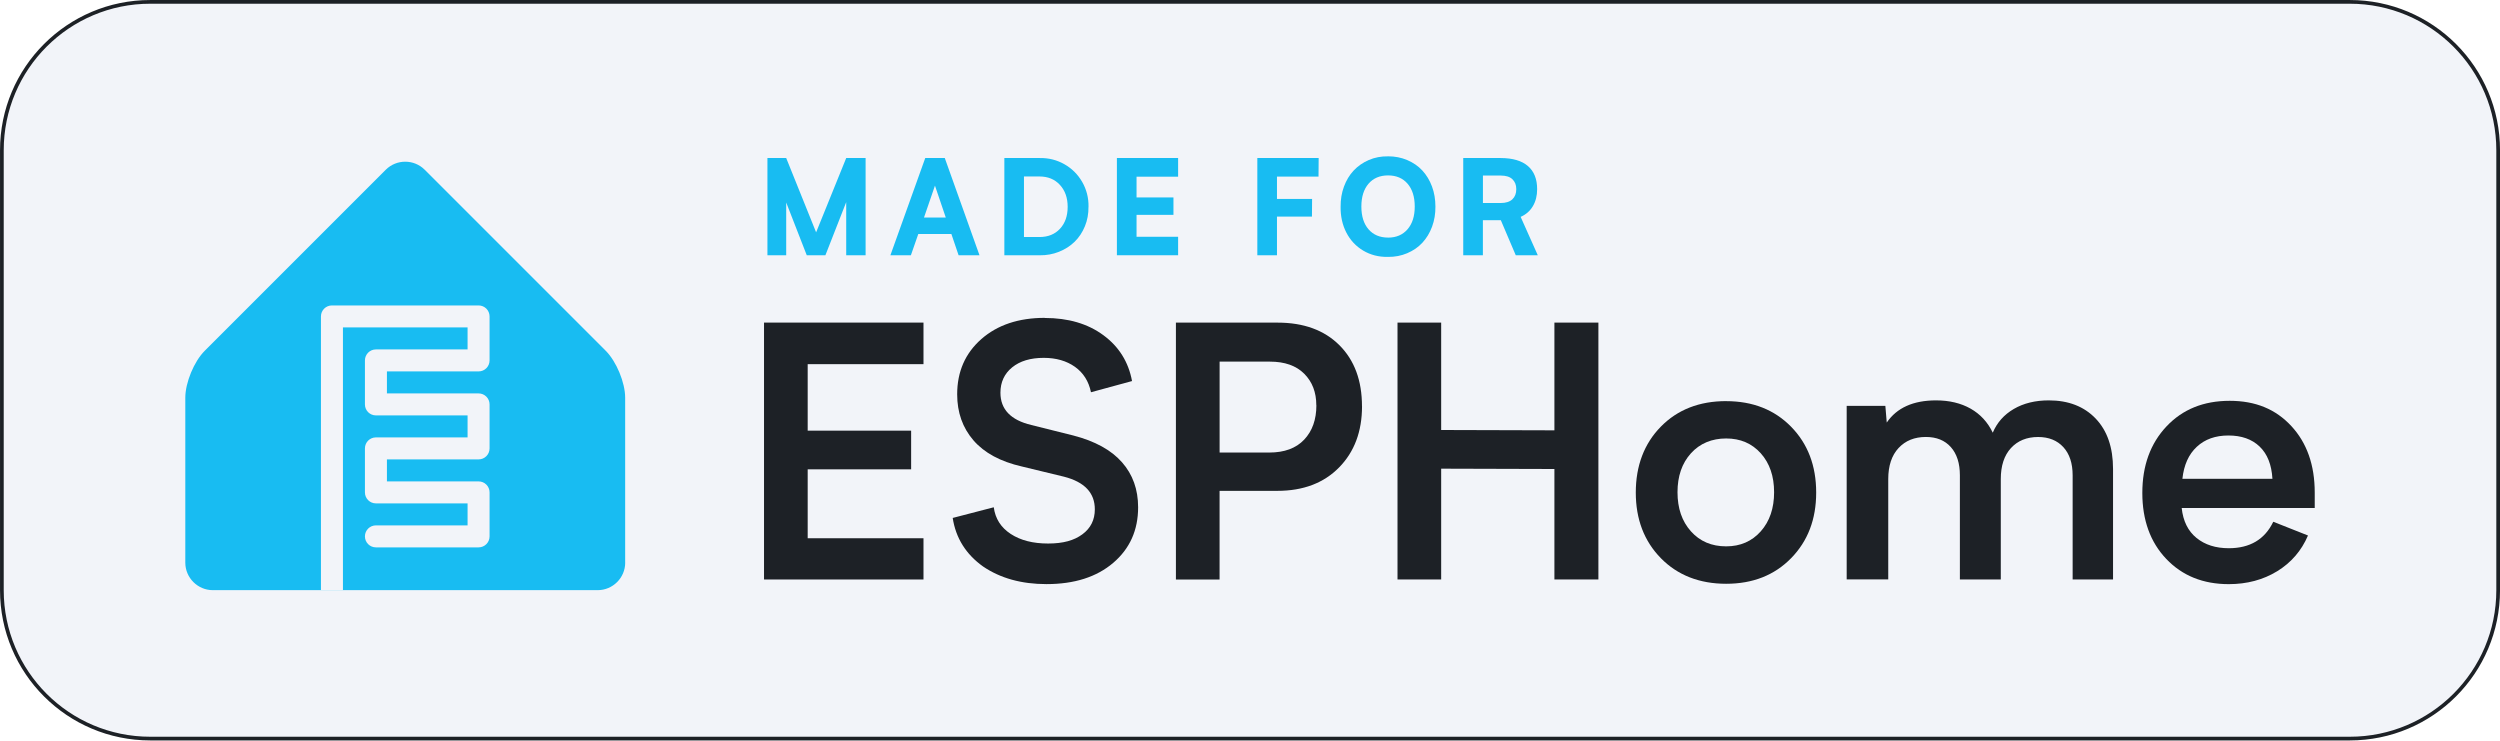
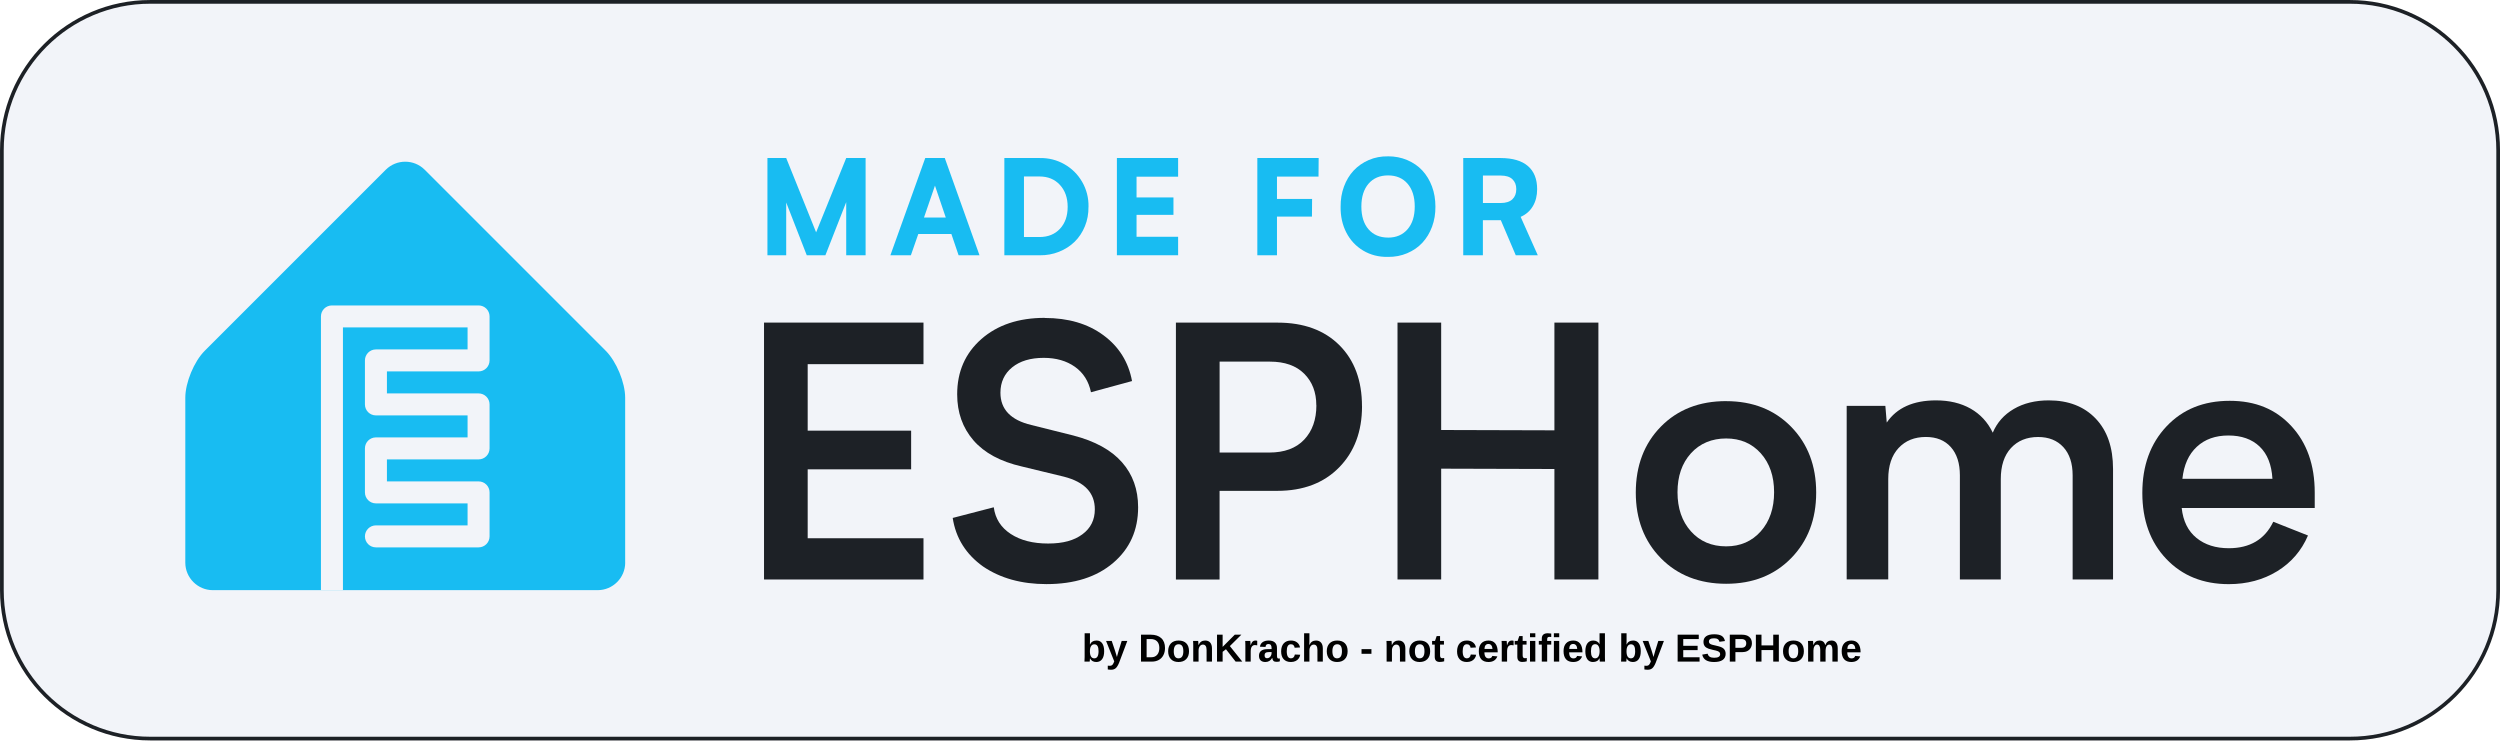
- <svg xmlns="http://www.w3.org/2000/svg" id="Layer_2" data-name="Layer 2" viewBox="0 0 681.98 201.98">
-   <defs>
-     <style>
+ <svg xmlns="http://www.w3.org/2000/svg" id="Layer_2" data-name="Layer 2" viewBox="0 0 681.98 201.98" version="1.1">
+   <defs id="defs1">
+     <style id="style1">
      .cls-1 {
        fill: none;
        stroke: #1d2126;
        stroke-miterlimit: 10;
        stroke-width: 1.01px;
      }

      .cls-2 {
        fill: #1d2126;
      }

      .cls-2, .cls-3, .cls-4 {
        stroke-width: 0px;
      }

      .cls-3 {
        fill: #f2f4f9;
      }

      .cls-4 {
        fill: #18bcf2;
      }
    </style>
  </defs>
  <g id="Layer_1-2" data-name="Layer 1">
-     <g>
-       <g>
-         <rect class="cls-3" x=".51" y=".51" width="680.97" height="200.97" rx="40.48" ry="40.48" />
-         <rect class="cls-1" x=".51" y=".51" width="680.97" height="200.97" rx="40.48" ry="40.48" />
+     <g id="g18">
+       <g id="g2">
+         <rect class="cls-3" x=".51" y=".51" width="680.97" height="200.97" rx="40.48" ry="40.48" id="rect1" />
+         <rect class="cls-1" x=".51" y=".51" width="680.97" height="200.97" rx="40.48" ry="40.48" id="rect2" />
      </g>
-       <g>
-         <path class="cls-4" d="M236.13,43.11v26.53h-5.29v-14.5l-5.68,14.5h-5.08l-5.61-14.4v14.4h-5.12v-26.53h5.12l8.16,20.27,8.21-20.27h5.29Z" />
-         <path class="cls-4" d="M259.54,63.84h-9.04l-2.02,5.8h-5.59l9.51-26.53h5.33l9.47,26.53h-5.7l-1.97-5.8ZM258,59.34l-2.95-8.7-2.99,8.7h5.94Z" />
-         <path class="cls-4" d="M296.93,56.42c.02,1.89-.3,3.66-.98,5.31s-1.61,3.06-2.8,4.22-2.61,2.07-4.26,2.73-3.4.98-5.26.96h-9.65v-26.53h9.65c2.43-.04,4.66.52,6.71,1.68s3.67,2.76,4.86,4.82,1.78,4.33,1.74,6.81ZM291.25,56.42c0-2.46-.71-4.46-2.12-5.99s-3.27-2.29-5.58-2.29h-4.22v16.52h4.22c2.34,0,4.21-.75,5.61-2.26s2.09-3.5,2.09-5.99Z" />
-         <path class="cls-4" d="M321.38,64.59v5.04h-16.7v-26.53h16.7v5.1h-11.34v5.66h10.07v4.75h-10.07v5.98h11.34Z" />
-         <path class="cls-4" d="M348.35,48.17v6.1h9.58l-.04,4.82h-9.54v10.55h-5.36v-26.53h16.73l-.04,5.06h-11.34Z" />
-         <path class="cls-4" d="M378.62,42.64c1.9,0,3.66.34,5.27,1.03s2.99,1.63,4.11,2.84,2,2.66,2.63,4.35.94,3.52.94,5.49c.02,1.95-.28,3.77-.91,5.48s-1.52,3.17-2.65,4.39-2.52,2.17-4.15,2.86-3.39,1.03-5.27,1c-2.5.04-4.74-.54-6.72-1.72s-3.52-2.82-4.6-4.92-1.6-4.45-1.56-7.05c-.02-1.95.28-3.77.91-5.48s1.51-3.18,2.65-4.39,2.51-2.17,4.13-2.87,3.37-1.03,5.23-1ZM378.65,64.82c2.24,0,4.01-.76,5.32-2.28s1.96-3.58,1.96-6.2-.65-4.71-1.95-6.22-3.08-2.27-5.33-2.27-4.03.76-5.33,2.27-1.95,3.59-1.95,6.22.65,4.71,1.95,6.21,3.08,2.26,5.33,2.26Z" />
-         <path class="cls-4" d="M419.5,69.64h-6.01l-4.08-9.58h-4.89v9.58h-5.36v-26.53h10.21c3.28.01,5.76.74,7.44,2.19s2.51,3.55,2.51,6.3c0,1.79-.39,3.34-1.17,4.65s-1.89,2.28-3.33,2.91l4.68,10.48ZM413.63,51.6c0-1.15-.36-2.05-1.07-2.72s-1.78-.99-3.18-.99h-4.85v7.49h4.85c1.41,0,2.47-.34,3.18-1.01s1.07-1.6,1.07-2.77Z" />
+       <g id="g8">
+         <path class="cls-4" d="M236.13,43.11v26.53h-5.29v-14.5l-5.68,14.5h-5.08l-5.61-14.4v14.4h-5.12v-26.53h5.12l8.16,20.27,8.21-20.27h5.29Z" id="path2" />
+         <path class="cls-4" d="M259.54,63.84h-9.04l-2.02,5.8h-5.59l9.51-26.53h5.33l9.47,26.53h-5.7l-1.97-5.8ZM258,59.34l-2.95-8.7-2.99,8.7h5.94Z" id="path3" />
+         <path class="cls-4" d="M296.93,56.42c.02,1.89-.3,3.66-.98,5.31s-1.61,3.06-2.8,4.22-2.61,2.07-4.26,2.73-3.4.98-5.26.96h-9.65v-26.53h9.65c2.43-.04,4.66.52,6.71,1.68s3.67,2.76,4.86,4.82,1.78,4.33,1.74,6.81ZM291.25,56.42c0-2.46-.71-4.46-2.12-5.99s-3.27-2.29-5.58-2.29h-4.22v16.52h4.22c2.34,0,4.21-.75,5.61-2.26s2.09-3.5,2.09-5.99Z" id="path4" />
+         <path class="cls-4" d="M321.38,64.59v5.04h-16.7v-26.53h16.7v5.1h-11.34v5.66h10.07v4.75h-10.07v5.98h11.34Z" id="path5" />
+         <path class="cls-4" d="M348.35,48.17v6.1h9.58l-.04,4.82h-9.54v10.55h-5.36v-26.53h16.73l-.04,5.06h-11.34Z" id="path6" />
+         <path class="cls-4" d="M378.62,42.64c1.9,0,3.66.34,5.27,1.03s2.99,1.63,4.11,2.84,2,2.66,2.63,4.35.94,3.52.94,5.49c.02,1.95-.28,3.77-.91,5.48s-1.52,3.17-2.65,4.39-2.52,2.17-4.15,2.86-3.39,1.03-5.27,1c-2.5.04-4.74-.54-6.72-1.72s-3.52-2.82-4.6-4.92-1.6-4.45-1.56-7.05c-.02-1.95.28-3.77.91-5.48s1.51-3.18,2.65-4.39,2.51-2.17,4.13-2.87,3.37-1.03,5.23-1ZM378.65,64.82c2.24,0,4.01-.76,5.32-2.28s1.96-3.58,1.96-6.2-.65-4.71-1.95-6.22-3.08-2.27-5.33-2.27-4.03.76-5.33,2.27-1.95,3.59-1.95,6.22.65,4.71,1.95,6.21,3.08,2.26,5.33,2.26Z" id="path7" />
+         <path class="cls-4" d="M419.5,69.64h-6.01l-4.08-9.58h-4.89v9.58h-5.36v-26.53h10.21c3.28.01,5.76.74,7.44,2.19s2.51,3.55,2.51,6.3c0,1.79-.39,3.34-1.17,4.65s-1.89,2.28-3.33,2.91l4.68,10.48ZM413.63,51.6c0-1.15-.36-2.05-1.07-2.72s-1.78-.99-3.18-.99h-4.85v7.49h4.85c1.41,0,2.47-.34,3.18-1.01s1.07-1.6,1.07-2.77Z" id="path8" />
      </g>
-       <g>
-         <path class="cls-2" d="M251.92,146.83v11.25h-43.5v-70.08h43.5v11.34h-31.59v18.14h28.22v10.55h-28.22v18.8h31.59Z" />
-         <path class="cls-2" d="M285,86.74c6.41,0,11.73,1.56,15.98,4.69,4.25,3.12,6.86,7.3,7.83,12.52l-11.2,3.05c-.62-3-2.09-5.31-4.38-6.94-2.3-1.62-5.13-2.44-8.51-2.44-3.62,0-6.5.87-8.62,2.6s-3.19,4.04-3.19,6.91c0,4.53,2.81,7.47,8.44,8.81l11.44,2.86c5.91,1.53,10.33,3.96,13.27,7.29s4.41,7.43,4.41,12.3c0,6.25-2.27,11.3-6.8,15.16-4.53,3.86-10.59,5.79-18.19,5.79-6.84,0-12.62-1.61-17.34-4.83-4.66-3.34-7.41-7.75-8.25-13.22l11.2-2.91c.41,3.09,1.95,5.52,4.62,7.27,2.67,1.75,6.07,2.62,10.2,2.62s7.09-.84,9.35-2.51c2.27-1.67,3.4-3.94,3.4-6.82,0-4.5-2.81-7.47-8.44-8.91l-11.44-2.77c-5.88-1.34-10.29-3.73-13.24-7.15s-4.43-7.6-4.43-12.54c0-6.19,2.2-11.21,6.59-15.07,4.39-3.86,10.16-5.79,17.32-5.79Z" />
-         <path class="cls-2" d="M371.55,110.83c0,6.88-2.09,12.44-6.26,16.69-4.17,4.25-9.79,6.38-16.85,6.38h-15.75v24.19h-11.91v-70.08h27.75c7.12,0,12.74,2.06,16.85,6.16,4.11,4.11,6.16,9.66,6.16,16.66ZM359.08,110.55c0-3.53-1.1-6.4-3.3-8.6s-5.32-3.3-9.35-3.3h-13.73v24.8h13.55c4.12,0,7.3-1.17,9.52-3.52s3.33-5.47,3.33-9.38Z" />
-         <path class="cls-2" d="M381.23,88h11.91v29.3l30.89.09v-29.39h12v70.08h-12v-30.14l-30.89-.09v30.23h-11.91v-70.08Z" />
-         <path class="cls-2" d="M470.88,109.43c7.25,0,13.16,2.33,17.72,6.98,4.56,4.66,6.84,10.64,6.84,17.95s-2.28,13.25-6.84,17.91c-4.56,4.66-10.47,6.98-17.72,6.98s-13.25-2.33-17.81-6.98c-4.56-4.66-6.84-10.62-6.84-17.91s2.28-13.34,6.84-17.98,10.5-6.96,17.81-6.96ZM470.88,149.04c3.88,0,7.02-1.37,9.45-4.1,2.42-2.73,3.63-6.29,3.63-10.66s-1.21-7.91-3.63-10.62c-2.42-2.7-5.57-4.05-9.45-4.05s-7.17,1.35-9.61,4.05c-2.44,2.7-3.66,6.24-3.66,10.62s1.22,7.93,3.66,10.66c2.44,2.73,5.64,4.1,9.61,4.1Z" />
-         <path class="cls-2" d="M576.42,127.94v30.14h-11.02v-28.41c0-3.28-.84-5.84-2.53-7.69-1.69-1.84-3.98-2.77-6.89-2.77-3.09,0-5.56,1.01-7.41,3.02s-2.77,4.84-2.77,8.46v27.38h-11.16v-28.41c0-3.28-.82-5.84-2.46-7.69-1.64-1.84-3.91-2.77-6.82-2.77-3.09,0-5.58,1.01-7.45,3.02s-2.81,4.84-2.81,8.46v27.38h-11.34v-47.34h10.55l.38,4.55c2.75-4.03,7.23-6.05,13.45-6.05,3.62,0,6.77.75,9.42,2.25s4.67,3.69,6.05,6.56c1.16-2.75,3.07-4.91,5.74-6.47,2.67-1.56,5.85-2.34,9.54-2.34,5.38,0,9.64,1.66,12.8,4.97,3.16,3.31,4.73,7.89,4.73,13.73Z" />
-         <path class="cls-2" d="M631.43,138.58h-36.28c.38,3.56,1.72,6.28,4.03,8.16s5.25,2.81,8.81,2.81c5.78,0,9.83-2.41,12.14-7.22l9.47,3.75c-1.78,4.16-4.59,7.41-8.41,9.75s-8.23,3.52-13.2,3.52c-7,0-12.68-2.29-17.04-6.87-4.36-4.58-6.54-10.59-6.54-18.02s2.2-13.48,6.59-18.14c4.39-4.66,10.13-6.98,17.23-6.98s12.58,2.3,16.83,6.89,6.38,10.64,6.38,18.14v4.22ZM595.34,130.61h24.56c-.22-3.84-1.38-6.77-3.49-8.79s-4.95-3.02-8.51-3.02-6.41,1.02-8.62,3.07c-2.22,2.05-3.53,4.96-3.94,8.74Z" />
+       <g id="g15">
+         <path class="cls-2" d="M251.92,146.83v11.25h-43.5v-70.08h43.5v11.34h-31.59v18.14h28.22v10.55h-28.22v18.8h31.59Z" id="path9" />
+         <path class="cls-2" d="M285,86.74c6.41,0,11.73,1.56,15.98,4.69,4.25,3.12,6.86,7.3,7.83,12.52l-11.2,3.05c-.62-3-2.09-5.31-4.38-6.94-2.3-1.62-5.13-2.44-8.51-2.44-3.62,0-6.5.87-8.62,2.6s-3.19,4.04-3.19,6.91c0,4.53,2.81,7.47,8.44,8.81l11.44,2.86c5.91,1.53,10.33,3.96,13.27,7.29s4.41,7.43,4.41,12.3c0,6.25-2.27,11.3-6.8,15.16-4.53,3.86-10.59,5.79-18.19,5.79-6.84,0-12.62-1.61-17.34-4.83-4.66-3.34-7.41-7.75-8.25-13.22l11.2-2.91c.41,3.09,1.95,5.52,4.62,7.27,2.67,1.75,6.07,2.62,10.2,2.62s7.09-.84,9.35-2.51c2.27-1.67,3.4-3.94,3.4-6.82,0-4.5-2.81-7.47-8.44-8.91l-11.44-2.77c-5.88-1.34-10.29-3.73-13.24-7.15s-4.43-7.6-4.43-12.54c0-6.19,2.2-11.21,6.59-15.07,4.39-3.86,10.16-5.79,17.32-5.79Z" id="path10" />
+         <path class="cls-2" d="M371.55,110.83c0,6.88-2.09,12.44-6.26,16.69-4.17,4.25-9.79,6.38-16.85,6.38h-15.75v24.19h-11.91v-70.08h27.75c7.12,0,12.74,2.06,16.85,6.16,4.11,4.11,6.16,9.66,6.16,16.66ZM359.08,110.55c0-3.53-1.1-6.4-3.3-8.6s-5.32-3.3-9.35-3.3h-13.73v24.8h13.55c4.12,0,7.3-1.17,9.52-3.52s3.33-5.47,3.33-9.38Z" id="path11" />
+         <path class="cls-2" d="M381.23,88h11.91v29.3l30.89.09v-29.39h12v70.08h-12v-30.14l-30.89-.09v30.23h-11.91v-70.08Z" id="path12" />
+         <path class="cls-2" d="M470.88,109.43c7.25,0,13.16,2.33,17.72,6.98,4.56,4.66,6.84,10.64,6.84,17.95s-2.28,13.25-6.84,17.91c-4.56,4.66-10.47,6.98-17.72,6.98s-13.25-2.33-17.81-6.98c-4.56-4.66-6.84-10.62-6.84-17.91s2.28-13.34,6.84-17.98,10.5-6.96,17.81-6.96ZM470.88,149.04c3.88,0,7.02-1.37,9.45-4.1,2.42-2.73,3.63-6.29,3.63-10.66s-1.21-7.91-3.63-10.62c-2.42-2.7-5.57-4.05-9.45-4.05s-7.17,1.35-9.61,4.05c-2.44,2.7-3.66,6.24-3.66,10.62s1.22,7.93,3.66,10.66c2.44,2.73,5.64,4.1,9.61,4.1Z" id="path13" />
+         <path class="cls-2" d="M576.42,127.94v30.14h-11.02v-28.41c0-3.28-.84-5.84-2.53-7.69-1.69-1.84-3.98-2.77-6.89-2.77-3.09,0-5.56,1.01-7.41,3.02s-2.77,4.84-2.77,8.46v27.38h-11.16v-28.41c0-3.28-.82-5.84-2.46-7.69-1.64-1.84-3.91-2.77-6.82-2.77-3.09,0-5.58,1.01-7.45,3.02s-2.81,4.84-2.81,8.46v27.38h-11.34v-47.34h10.55l.38,4.55c2.75-4.03,7.23-6.05,13.45-6.05,3.62,0,6.77.75,9.42,2.25s4.67,3.69,6.05,6.56c1.16-2.75,3.07-4.91,5.74-6.47,2.67-1.56,5.85-2.34,9.54-2.34,5.38,0,9.64,1.66,12.8,4.97,3.16,3.31,4.73,7.89,4.73,13.73Z" id="path14" />
+         <path class="cls-2" d="M631.43,138.58h-36.28c.38,3.56,1.72,6.28,4.03,8.16s5.25,2.81,8.81,2.81c5.78,0,9.83-2.41,12.14-7.22l9.47,3.75c-1.78,4.16-4.59,7.41-8.41,9.75s-8.23,3.52-13.2,3.52c-7,0-12.68-2.29-17.04-6.87-4.36-4.58-6.54-10.59-6.54-18.02s2.2-13.48,6.59-18.14c4.39-4.66,10.13-6.98,17.23-6.98s12.58,2.3,16.83,6.89,6.38,10.64,6.38,18.14v4.22ZM595.34,130.61h24.56c-.22-3.84-1.38-6.77-3.49-8.79s-4.95-3.02-8.51-3.02-6.41,1.02-8.62,3.07c-2.22,2.05-3.53,4.96-3.94,8.74Z" id="path15" />
      </g>
-       <g>
-         <path class="cls-4" d="M170.55,153.49c0,4.12-3.38,7.5-7.5,7.5H58.05c-4.12,0-7.5-3.38-7.5-7.5v-45c0-4.12,2.39-9.89,5.3-12.8l49.39-49.39c2.92-2.92,7.69-2.92,10.61,0l49.39,49.39c2.92,2.92,5.3,8.68,5.3,12.8v45Z" />
-         <path class="cls-3" d="M130.55,83.32h-40c-1.66,0-3,1.34-3,3v74.67h6v-71.67h34v6h-25c-1.66,0-3,1.34-3,3v12c0,1.66,1.34,3,3,3h25v6h-25c-1.66,0-3,1.34-3,3v12c0,1.66,1.34,3,3,3h25v6h-25c-1.66,0-3,1.34-3,3s1.34,3,3,3h28c1.66,0,3-1.34,3-3v-12c0-1.66-1.34-3-3-3h-25v-6h25c1.66,0,3-1.34,3-3v-12c0-1.66-1.34-3-3-3h-25v-6h25c1.66,0,3-1.34,3-3v-12c0-1.66-1.34-3-3-3Z" />
+       <g id="g17">
+         <path class="cls-4" d="M170.55,153.49c0,4.12-3.38,7.5-7.5,7.5H58.05c-4.12,0-7.5-3.38-7.5-7.5v-45c0-4.12,2.39-9.89,5.3-12.8l49.39-49.39c2.92-2.92,7.69-2.92,10.61,0l49.39,49.39c2.92,2.92,5.3,8.68,5.3,12.8v45Z" id="path16" />
+         <path class="cls-3" d="M130.55,83.32h-40c-1.66,0-3,1.34-3,3v74.67h6v-71.67h34v6h-25c-1.66,0-3,1.34-3,3v12c0,1.66,1.34,3,3,3h25v6h-25c-1.66,0-3,1.34-3,3v12c0,1.66,1.34,3,3,3h25v6h-25c-1.66,0-3,1.34-3,3s1.34,3,3,3h28c1.66,0,3-1.34,3-3v-12c0-1.66-1.34-3-3-3h-25v-6h25c1.66,0,3-1.34,3-3v-12c0-1.66-1.34-3-3-3h-25v-6h25c1.66,0,3-1.34,3-3v-12c0-1.66-1.34-3-3-3Z" id="path17" />
      </g>
    </g>
  </g>
+   <text xml:space="preserve" style="font-size:10.667px;text-align:start;writing-mode:lr-tb;direction:ltr;text-anchor:start;fill:#000000" x="295.13" y="180.481" id="text18">
+     <tspan id="tspan18" x="295.13" y="180.481" style="font-style:normal;font-variant:normal;font-weight:bold;font-stretch:normal;font-size:10.667px;font-family:Arial;-inkscape-font-specification:'Arial Bold'">by DonKracho - not certified by ESPHome</tspan>
+   </text>
+   <text xml:space="preserve" style="font-style:normal;font-variant:normal;font-weight:bold;font-stretch:normal;font-size:10.667px;font-family:Arial;-inkscape-font-specification:'Arial Bold';text-align:start;writing-mode:lr-tb;direction:ltr;text-anchor:start;fill:#000000" x="390.918" y="-155.332" id="text19">
+     <tspan id="tspan19" x="390.918" y="-155.332">s</tspan>
+   </text>
</svg>
